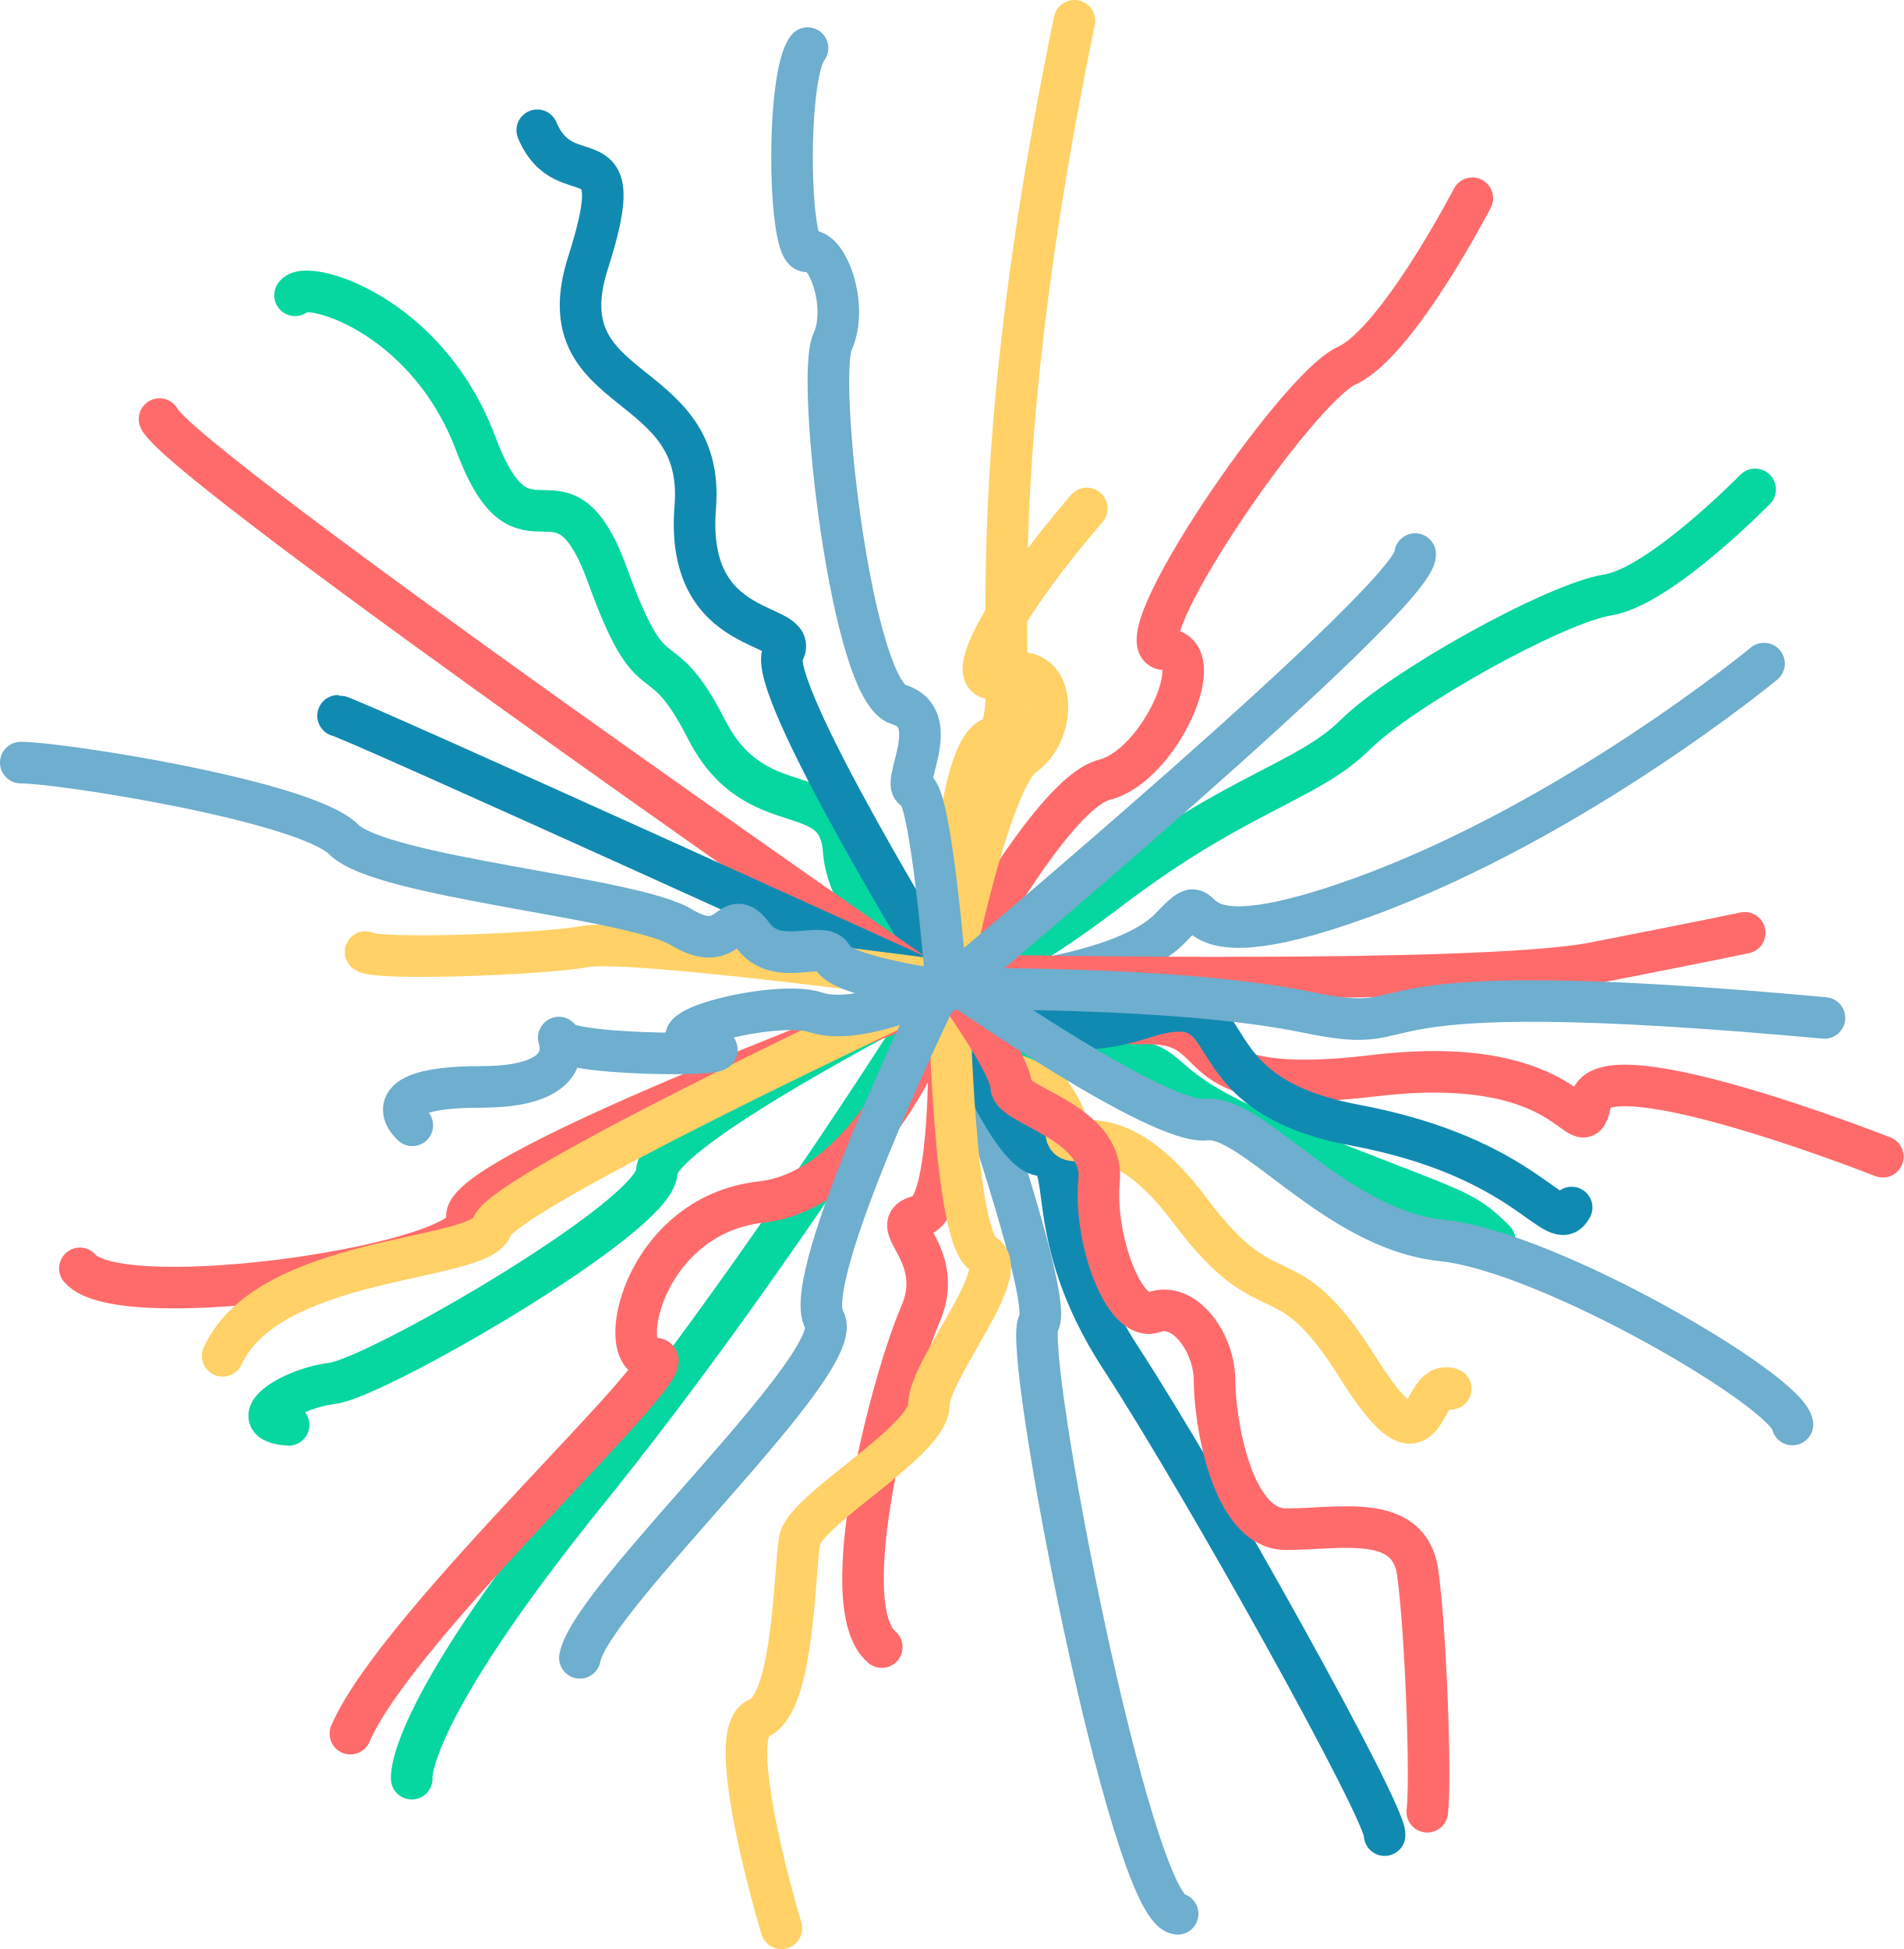
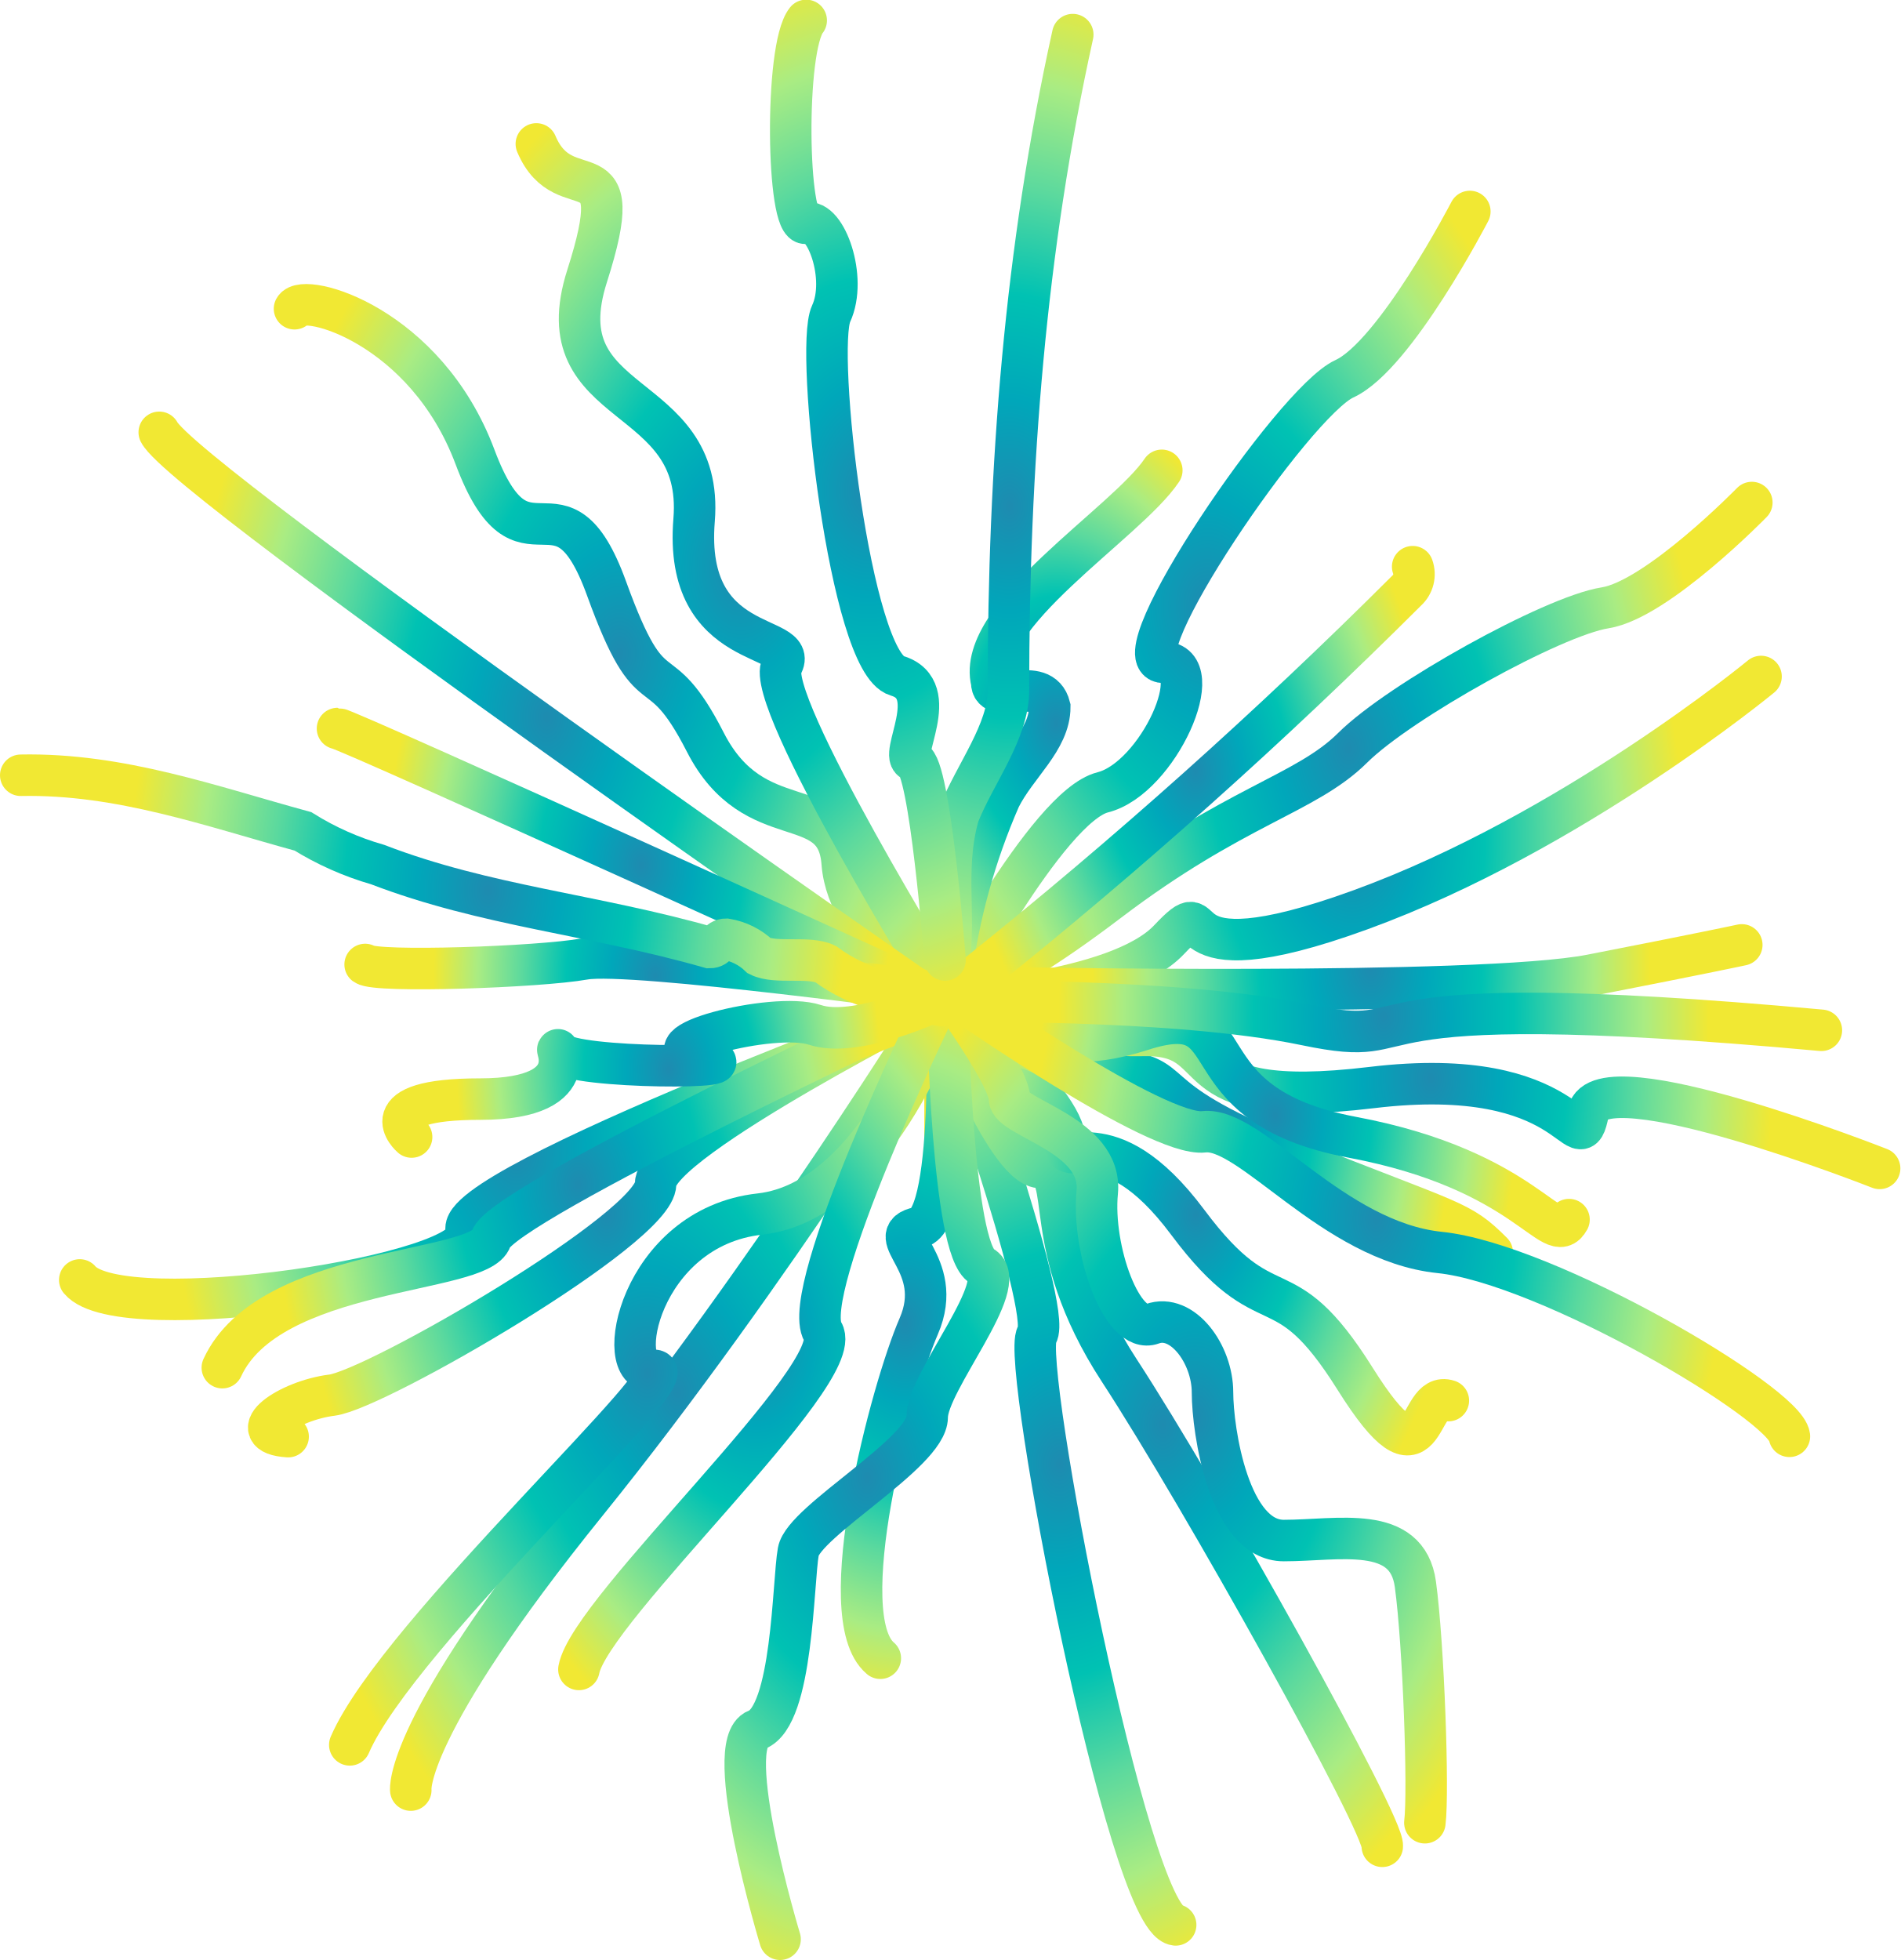
- <svg xmlns="http://www.w3.org/2000/svg" viewBox="0 0 229 234.49">
+ <svg xmlns="http://www.w3.org/2000/svg" xmlns:xlink="http://www.w3.org/1999/xlink" viewBox="0 0 229 236.16">
  <defs>
-     <style>.cls-1,.cls-2,.cls-3,.cls-4,.cls-5{fill:none;stroke-linecap:round;stroke-miterlimit:10;stroke-width:5px;}.cls-1{stroke:#ff6b6b;}.cls-2{stroke:#ffd166;}.cls-3{stroke:#6eaece;}.cls-4{stroke:#06d6a0;}.cls-5{stroke:#118ab2;}</style>
+     <style>.cls-1,.cls-10,.cls-11,.cls-12,.cls-13,.cls-14,.cls-15,.cls-16,.cls-17,.cls-18,.cls-19,.cls-2,.cls-20,.cls-21,.cls-22,.cls-23,.cls-24,.cls-25,.cls-26,.cls-27,.cls-28,.cls-29,.cls-3,.cls-30,.cls-31,.cls-32,.cls-33,.cls-4,.cls-5,.cls-6,.cls-7,.cls-8,.cls-9{fill:none;stroke-linecap:round;stroke-miterlimit:10;stroke-width:5px;}.cls-1{stroke:url(#Degradado_sin_nombre_80);}.cls-2{stroke:url(#Degradado_sin_nombre_80-2);}.cls-3{stroke:url(#Degradado_sin_nombre_80-3);}.cls-4{stroke:url(#Degradado_sin_nombre_80-4);}.cls-5{stroke:url(#Degradado_sin_nombre_80-5);}.cls-6{stroke:url(#Degradado_sin_nombre_80-6);}.cls-7{stroke:url(#Degradado_sin_nombre_80-7);}.cls-8{stroke:url(#Degradado_sin_nombre_80-8);}.cls-9{stroke:url(#Degradado_sin_nombre_80-9);}.cls-10{stroke:url(#Degradado_sin_nombre_80-10);}.cls-11{stroke:url(#Degradado_sin_nombre_80-11);}.cls-12{stroke:url(#Degradado_sin_nombre_80-12);}.cls-13{stroke:url(#Degradado_sin_nombre_80-13);}.cls-14{stroke:url(#Degradado_sin_nombre_80-14);}.cls-15{stroke:url(#Degradado_sin_nombre_80-15);}.cls-16{stroke:url(#Degradado_sin_nombre_80-16);}.cls-17{stroke:url(#Degradado_sin_nombre_80-17);}.cls-18{stroke:url(#Degradado_sin_nombre_80-18);}.cls-19{stroke:url(#Degradado_sin_nombre_80-19);}.cls-20{stroke:url(#Degradado_sin_nombre_80-20);}.cls-21{stroke:url(#Degradado_sin_nombre_80-21);}.cls-22{stroke:url(#Degradado_sin_nombre_80-22);}.cls-23{stroke:url(#Degradado_sin_nombre_80-23);}.cls-24{stroke:url(#Degradado_sin_nombre_80-24);}.cls-25{stroke:url(#Degradado_sin_nombre_80-25);}.cls-26{stroke:url(#Degradado_sin_nombre_80-26);}.cls-27{stroke:url(#Degradado_sin_nombre_80-27);}.cls-28{stroke:url(#Degradado_sin_nombre_80-28);}.cls-29{stroke:url(#Degradado_sin_nombre_80-29);}.cls-30{stroke:url(#Degradado_sin_nombre_80-30);}.cls-31{stroke:url(#Degradado_sin_nombre_80-31);}.cls-32{stroke:url(#Degradado_sin_nombre_80-32);}.cls-33{stroke:url(#Degradado_sin_nombre_80-33);}</style>
+     <radialGradient id="Degradado_sin_nombre_80" cx="145.52" cy="73.08" r="42.86" gradientTransform="translate(0 -36.54) scale(1 1.5)" gradientUnits="userSpaceOnUse">
+       <stop offset="0" stop-color="#1e8bb0" />
+       <stop offset="0.2" stop-color="#00a7ba" />
+       <stop offset="0.4" stop-color="#00c2b3" />
+       <stop offset="0.6" stop-color="#5bd99e" />
+       <stop offset="0.8" stop-color="#a9ec83" />
+       <stop offset="1" stop-color="#f1e833" />
+     </radialGradient>
+     <radialGradient id="Degradado_sin_nombre_80-2" cx="127.28" cy="87.2" r="25.72" gradientTransform="translate(0 -43.6) scale(1 1.5)" xlink:href="#Degradado_sin_nombre_80" />
+     <radialGradient id="Degradado_sin_nombre_80-3" cx="121.62" cy="60.98" r="42.55" gradientTransform="translate(0 -30.49) scale(1 1.5)" xlink:href="#Degradado_sin_nombre_80" />
+     <radialGradient id="Degradado_sin_nombre_80-4" cx="114.04" cy="119.4" r="2.59" gradientTransform="translate(0 -59.7) scale(1 1.5)" xlink:href="#Degradado_sin_nombre_80" />
+     <radialGradient id="Degradado_sin_nombre_80-5" cx="162.96" cy="101.17" r="39.81" gradientTransform="translate(0 -50.59) scale(1 1.5)" xlink:href="#Degradado_sin_nombre_80" />
+     <radialGradient id="Degradado_sin_nombre_80-6" cx="73.15" cy="146.4" r="36.89" gradientTransform="translate(0 -73.2) scale(1 1.5)" xlink:href="#Degradado_sin_nombre_80" />
+     <radialGradient id="Degradado_sin_nombre_80-7" cx="74.68" cy="78.7" r="43.11" gradientTransform="translate(0 -39.35) scale(1 1.5)" xlink:href="#Degradado_sin_nombre_80" />
+     <radialGradient id="Degradado_sin_nombre_80-8" cx="162.51" cy="90.15" r="42.67" gradientTransform="translate(0 -45.07) scale(1 1.5)" xlink:href="#Degradado_sin_nombre_80" />
+     <radialGradient id="Degradado_sin_nombre_80-9" cx="89.27" cy="68.54" r="42.55" gradientTransform="translate(0 -34.27) scale(1 1.5)" xlink:href="#Degradado_sin_nombre_80" />
+     <radialGradient id="Degradado_sin_nombre_80-10" cx="127.69" cy="176.38" r="42.66" gradientTransform="translate(0 -88.19) scale(1 1.5)" xlink:href="#Degradado_sin_nombre_80" />
+     <radialGradient id="Degradado_sin_nombre_80-11" cx="140.14" cy="171.65" r="42.89" gradientTransform="translate(0 -85.82) scale(1 1.5)" xlink:href="#Degradado_sin_nombre_80" />
+     <radialGradient id="Degradado_sin_nombre_80-12" cx="144.12" cy="146.35" r="31.02" gradientTransform="translate(0 -73.17) scale(1 1.5)" xlink:href="#Degradado_sin_nombre_80" />
+     <radialGradient id="Degradado_sin_nombre_80-13" cx="146.85" cy="135.79" r="28" gradientTransform="translate(0 -67.9) scale(1 1.5)" xlink:href="#Degradado_sin_nombre_80" />
+     <radialGradient id="Degradado_sin_nombre_80-14" cx="109.03" cy="159.44" r="30.81" gradientTransform="translate(0 -79.72) scale(1 1.5)" xlink:href="#Degradado_sin_nombre_80" />
+     <radialGradient id="Degradado_sin_nombre_80-15" cx="81.62" cy="167.77" r="43.24" gradientTransform="translate(0 -83.88) scale(1 1.5)" xlink:href="#Degradado_sin_nombre_80" />
+     <radialGradient id="Degradado_sin_nombre_80-16" cx="78.01" cy="165.46" r="43.06" gradientTransform="translate(0 -82.73) scale(1 1.5)" xlink:href="#Degradado_sin_nombre_80" />
+     <radialGradient id="Degradado_sin_nombre_80-17" cx="62.26" cy="138.62" r="41.59" gradientTransform="translate(0 -69.31) scale(1 1.5)" xlink:href="#Degradado_sin_nombre_80" />
+     <radialGradient id="Degradado_sin_nombre_80-18" cx="65.88" cy="86.38" r="43.43" gradientTransform="translate(0 -43.19) scale(1 1.5)" xlink:href="#Degradado_sin_nombre_80" />
+     <radialGradient id="Degradado_sin_nombre_80-19" cx="77.28" cy="104.23" r="30.72" gradientTransform="translate(0 -52.11) scale(1 1.5)" xlink:href="#Degradado_sin_nombre_80" />
+     <radialGradient id="Degradado_sin_nombre_80-20" cx="78.95" cy="117.58" r="26.7" gradientTransform="translate(0 -58.79) scale(1 1.5)" xlink:href="#Degradado_sin_nombre_80" />
+     <radialGradient id="Degradado_sin_nombre_80-21" cx="69.68" cy="142.73" r="36.49" gradientTransform="translate(0 -71.37) scale(1 1.5)" xlink:href="#Degradado_sin_nombre_80" />
+     <radialGradient id="Degradado_sin_nombre_80-22" cx="104.49" cy="177.95" r="42.91" gradientTransform="translate(0 -88.97) scale(1 1.5)" xlink:href="#Degradado_sin_nombre_80" />
+     <radialGradient id="Degradado_sin_nombre_80-23" cx="143.99" cy="170.93" r="42.09" gradientTransform="translate(0 -85.46) scale(1 1.5)" xlink:href="#Degradado_sin_nombre_80" />
+     <radialGradient id="Degradado_sin_nombre_80-24" cx="172.39" cy="129.92" r="41.14" gradientTransform="translate(0 -64.96) scale(1 1.5)" xlink:href="#Degradado_sin_nombre_80" />
+     <radialGradient id="Degradado_sin_nombre_80-25" cx="153.67" cy="134.38" r="29.06" gradientTransform="translate(0 -67.19) scale(1 1.5)" xlink:href="#Degradado_sin_nombre_80" />
+     <radialGradient id="Degradado_sin_nombre_80-26" cx="165.2" cy="116.59" r="33.58" gradientTransform="translate(0 -58.29) scale(1 1.5)" xlink:href="#Degradado_sin_nombre_80" />
+     <radialGradient id="Degradado_sin_nombre_80-27" cx="166.74" cy="122.46" r="39.18" gradientTransform="translate(0 -61.23) scale(1 1.5)" xlink:href="#Degradado_sin_nombre_80" />
+     <radialGradient id="Degradado_sin_nombre_80-28" cx="91.16" cy="161.42" r="34.32" gradientTransform="translate(0 -80.71) scale(1 1.5)" xlink:href="#Degradado_sin_nombre_80" />
+     <radialGradient id="Degradado_sin_nombre_80-29" cx="144.08" cy="92.85" r="27.95" gradientTransform="translate(0 -46.42) scale(1 1.5)" xlink:href="#Degradado_sin_nombre_80" />
+     <radialGradient id="Degradado_sin_nombre_80-30" cx="58.82" cy="107.28" r="43.17" gradientTransform="translate(0 -53.64) scale(1 1.5)" xlink:href="#Degradado_sin_nombre_80" />
+     <radialGradient id="Degradado_sin_nombre_80-31" cx="165.85" cy="146.86" r="42.19" gradientTransform="translate(0 -73.43) scale(1 1.5)" xlink:href="#Degradado_sin_nombre_80" />
+     <radialGradient id="Degradado_sin_nombre_80-32" cx="104.61" cy="59.09" r="42.6" gradientTransform="translate(0 -29.54) scale(1 1.5)" xlink:href="#Degradado_sin_nombre_80" />
+     <radialGradient id="Degradado_sin_nombre_80-33" cx="80.57" cy="128.85" r="25.53" gradientTransform="translate(0 -64.43) scale(1 1.5)" xlink:href="#Degradado_sin_nombre_80" />
  </defs>
  <g id="Capa_2" data-name="Capa 2">
    <g id="Capa_1-2" data-name="Capa 1">
-       <path class="cls-1" d="M113.88,119s12.32-23.51,19-25.19,12.88-15.68,7.28-15.68S155.88,46.77,162,44s15.12-20.15,15.12-20.15" />
-       <path class="cls-2" d="M130.74,61.17c-9.92,11.56-16.2,22.47-9.92,20.16s6.61,6.61,2.32,9.58-9.26,28.42-9.26,28.42.5-28.58,5.46-30.57S115.7,68.27,129.25,2.5" />
-       <path class="cls-3" d="M212.21,79.84S189.4,98.68,164,107.93s-16.85-3-23.13,3.64-27.1,7.6-27.1,7.6" />
-       <path class="cls-4" d="M113.91,118.07S79,135.69,79,141,45.3,165.77,40,166.43s-10.9,4.63-5.28,5" />
-       <path class="cls-4" d="M113.88,119s-11.73-7.76-12.39-16.69S90.91,99.34,85,87.77s-6.28-3-11.9-18.51-9.91,0-15.86-15.86S36.58,33.53,35.49,35.53" />
-       <path class="cls-4" d="M113.91,118.07s4.43.44,19.64-11.13S157.34,94.05,163,88.43s24.13-15.86,30.41-16.85,17.73-12.7,17.73-12.7" />
-       <path class="cls-5" d="M113.91,118.07s-22-35.59-19.69-39.55S82.32,77.19,83.64,61,65.46,48.11,70.75,31.58s-2.65-7.69-6.12-15.91" />
-       <path class="cls-3" d="M113.72,119.17s13.22,37,11.23,40,11,70.47,16.72,71.09" />
-       <path class="cls-5" d="M113.72,119.17S121,138.67,125.28,139s-.33,9.25,9.59,24.46,32,54.84,31.7,57.33" />
-       <path class="cls-2" d="M113.72,118.18s14.87,13.22,14.54,17.51,5-3.3,14.87,9.92,11.24,4.63,20.16,18.84,7.27,1.32,11.24,2.64" />
-       <path class="cls-4" d="M113.88,119s9.09,7.11,19.34,8.1,2.64,3,22.47,10.91,20.16,7.27,24.13,11.24" />
-       <path class="cls-1" d="M114,117.38s1.34,27.9-3.29,28.89,3.31,4.3,0,11.9-10.57,35-4.63,40" />
-       <path class="cls-4" d="M113.72,118.18s-20.83,33.71-43,61.14S49.53,214,49.53,214" />
-       <path class="cls-1" d="M113.88,119s-7.77,24-22.31,25.62-17.84,19.5-12.89,18.84-30.77,31.73-36.53,45.12" />
-       <path class="cls-1" d="M114.91,119s-60.68,22.31-58.7,27.6-41.65,11.9-46.6,6" />
-       <path class="cls-1" d="M112.57,119S22.17,56.37,19.19,50.42" />
-       <path class="cls-5" d="M113.88,119S41.67,86.12,40.67,86.12" />
-       <path class="cls-2" d="M113.91,118.07S76,112.89,70.42,113.88s-25.12,1.65-26.44.66" />
-       <path class="cls-2" d="M112.57,119S60.5,143.3,59.18,147.59s-26.77,3.31-32.39,15.54" />
-       <path class="cls-2" d="M114.21,120.57s.5,28.35,4.13,30.33-6.61,13.88-6.61,18.18S96.86,181.64,96.2,185.27s-.66,19.83-5,21.48S94,232,94,232" />
-       <path class="cls-1" d="M116.13,120.57s5.52,7.85,5.52,10.17S132.89,135,132.22,142s3,17.19,6.62,15.87,7.27,3.63,7.27,8.26,2,17.85,8.59,17.85,14.87-2,15.86,5.29,1.61,25,1.14,28.71" />
-       <path class="cls-1" d="M118.27,117.38a32.89,32.89,0,0,0,19.24,5.76c11.24-.34,3,9.25,27.77,6.28s24.78,9.58,26.11,3,35.11,6.75,35.11,6.75" />
-       <path class="cls-5" d="M118.27,119.33s6,7.44,19.24,3.14,4.3,8.93,25.45,12.89,24.13,13.56,26.11,9.92" />
-       <path class="cls-1" d="M120.5,117.38s57.67,1.13,71.22-1.52,18.17-3.63,18.17-3.63" />
-       <path class="cls-3" d="M114,119s27.48-.49,43.34,2.81.33-5,62.14.66" />
-       <path class="cls-3" d="M112.57,120s-16.37,33.85-13.4,38.81-28.09,33.38-29.41,40.65" />
-       <path class="cls-3" d="M2.5,91.75c4.79,0,34.21,4.61,38.84,9.24S76,107.93,82,111.57s5.62-3,8.59,1,8.59.33,9.59,2.64,13.55,4,13.55,4,56.84-47.59,56.51-52.55" />
-       <path class="cls-3" d="M116,119s23.46,16.36,29.07,15.7,15.54,13.22,28.43,14.55,41.62,18.17,42.13,22.14" />
-       <path class="cls-3" d="M113.88,119s-1.82-23.63-3.8-24,3.64-8.59-2-10.24-9.92-39.33-7.93-43.63-.67-11.57-3-10.91-2.64-21.09,0-24.43" />
-       <path class="cls-3" d="M112.57,119s-9.43,4.47-14.39,2.81-21.48,2.65-13.55,4-15.86,1.32-17.18-.66,4,5.62-9.59,5.62-8.26,4.62-8.26,4.62" />
+       <path class="cls-1" d="M113.88,120.67s12.32-23.52,19-25.2S145.8,79.8,140.2,79.8,155.88,48.44,162,45.64s15.12-20.16,15.12-20.16" />
+       <path class="cls-2" d="M140,56.67c-4.23,6.33-22.5,17.5-20.5,25.5,0,3,6-1,7,3,0,4-4,7-6,11a78.49,78.49,0,0,0-5.94,21.56" />
+       <path class="cls-3" d="M114,117.79c1.52-6.62-.48-12.62,1.52-19.62,2-5,6-10,6-15,0-27,2-53,7.75-79" />
+       <path class="cls-4" d="M114.2,119.41c-.08.53-.21,1.06-.32,1.59,0-.54,0-1.08,0-1.61" />
+       <path class="cls-5" d="M212.21,81.51S189.4,100.34,164,109.6s-16.85-3-23.13,3.63-27.1,7.61-27.1,7.61" />
+       <path class="cls-6" d="M113.91,119.74S79,137.36,79,142.65,45.3,167.44,40,168.1s-10.9,4.63-5.28,5" />
+       <path class="cls-7" d="M113.88,120.67S102.15,112.9,101.49,104,90.91,101,85,89.44s-6.28-3-11.9-18.51-9.91,0-15.86-15.87S36.58,35.2,35.49,37.2" />
+       <path class="cls-8" d="M113.91,119.74s4.43.43,19.64-11.13S157.34,95.72,163,90.1s24.13-15.87,30.41-16.86S211.1,60.55,211.1,60.55" />
+       <path class="cls-9" d="M113.91,119.74s-22-35.59-19.69-39.56-11.9-1.32-10.58-17.51S65.46,49.78,70.75,33.25s-2.65-7.7-6.12-15.91" />
+       <path class="cls-10" d="M113.72,120.84s13.22,37,11.23,40,11,70.46,16.72,71.09" />
+       <path class="cls-11" d="M113.72,120.84s7.27,19.5,11.56,19.83-.33,9.25,9.59,24.45,32,54.84,31.7,57.34" />
+       <path class="cls-12" d="M113.72,119.84s14.87,13.22,14.54,17.52,5-3.3,14.87,9.92,11.24,4.62,20.16,18.84,7.27,1.32,11.24,2.64" />
+       <path class="cls-13" d="M113.88,120.67s9.09,7.11,19.34,8.1,2.64,3,22.47,10.9,20.16,7.28,24.13,11.24" />
+       <path class="cls-14" d="M114,119s1.34,27.91-3.29,28.9,3.31,4.29,0,11.9-10.57,35-4.63,40" />
+       <path class="cls-15" d="M113.72,119.84s-20.83,33.72-43,61.15-21.22,34.7-21.22,34.7" />
+       <path class="cls-16" d="M113.88,120.67s-7.77,24-22.31,25.61-17.84,19.5-12.89,18.84-30.77,31.74-36.53,45.12" />
+       <path class="cls-17" d="M114.91,120.67S54.23,143,56.21,148.27s-41.65,11.9-46.6,5.95" />
+       <path class="cls-18" d="M112.57,120.67S22.17,58,19.19,52.09" />
+       <path class="cls-19" d="M113.88,120.67S41.67,87.78,40.67,87.78" />
+       <path class="cls-20" d="M113.91,119.74S76,114.56,70.42,115.55,45.3,117.2,44,116.21" />
+       <path class="cls-21" d="M112.57,120.67S60.5,145,59.18,149.26s-26.77,3.3-32.39,15.53" />
+       <path class="cls-22" d="M114.21,122.23s.5,28.35,4.13,30.33-6.61,13.89-6.61,18.18S96.86,183.3,96.2,186.94s-.66,19.83-5,21.48S94,233.66,94,233.66" />
+       <path class="cls-23" d="M116.13,122.23s5.52,7.86,5.52,10.17,11.24,4.3,10.57,11.24,3,17.19,6.62,15.87,7.27,3.63,7.27,8.26,2,17.85,8.59,17.85,14.87-2,15.86,5.28,1.61,25,1.14,28.72" />
+       <path class="cls-24" d="M118.27,119a32.89,32.89,0,0,0,19.24,5.76c11.24-.33,3,9.26,27.77,6.28s24.78,9.59,26.11,3,35.11,6.74,35.11,6.74" />
+       <path class="cls-25" d="M118.27,121s6,7.44,19.24,3.14,4.3,8.92,25.45,12.89,24.13,13.55,26.11,9.92" />
+       <path class="cls-26" d="M120.5,119s57.67,1.13,71.22-1.51,18.17-3.64,18.17-3.64" />
+       <path class="cls-27" d="M114,120.67s27.48-.5,43.34,2.81.33-5,62.14.66" />
+       <path class="cls-28" d="M112.57,121.68S96.2,155.54,99.17,160.5s-28.09,33.38-29.41,40.65" />
+       <path class="cls-29" d="M117.78,117.41A632.62,632.62,0,0,0,169.5,71.17a2.66,2.66,0,0,0,.73-2.89" />
+       <path class="cls-30" d="M2.5,93.41c12-.24,23,3.76,34,6.76a35.52,35.52,0,0,0,9,4c13,5,26,6,40,10,1,0,1-1,2-1a7.58,7.58,0,0,1,4,2c2,1,6,0,8,1,4,3,9,4,14,5,1,0,1-1,1.64-1.53" />
+       <path class="cls-31" d="M116,120.67s23.46,16.36,29.07,15.7,15.54,13.22,28.43,14.54,41.62,18.18,42.13,22.15" />
+       <path class="cls-32" d="M113.88,115.67s-1.82-23.63-3.8-24,3.64-8.59-2-10.25-9.92-39.33-7.93-43.62-.67-11.57-3-10.91-2.64-21.1,0-24.43" />
+       <path class="cls-33" d="M112.57,120.67s-9.43,4.46-14.39,2.81-21.48,2.64-13.55,4-15.86,1.32-17.18-.67,4,5.62-9.59,5.62S49.6,137,49.6,137" />
    </g>
  </g>
</svg>
